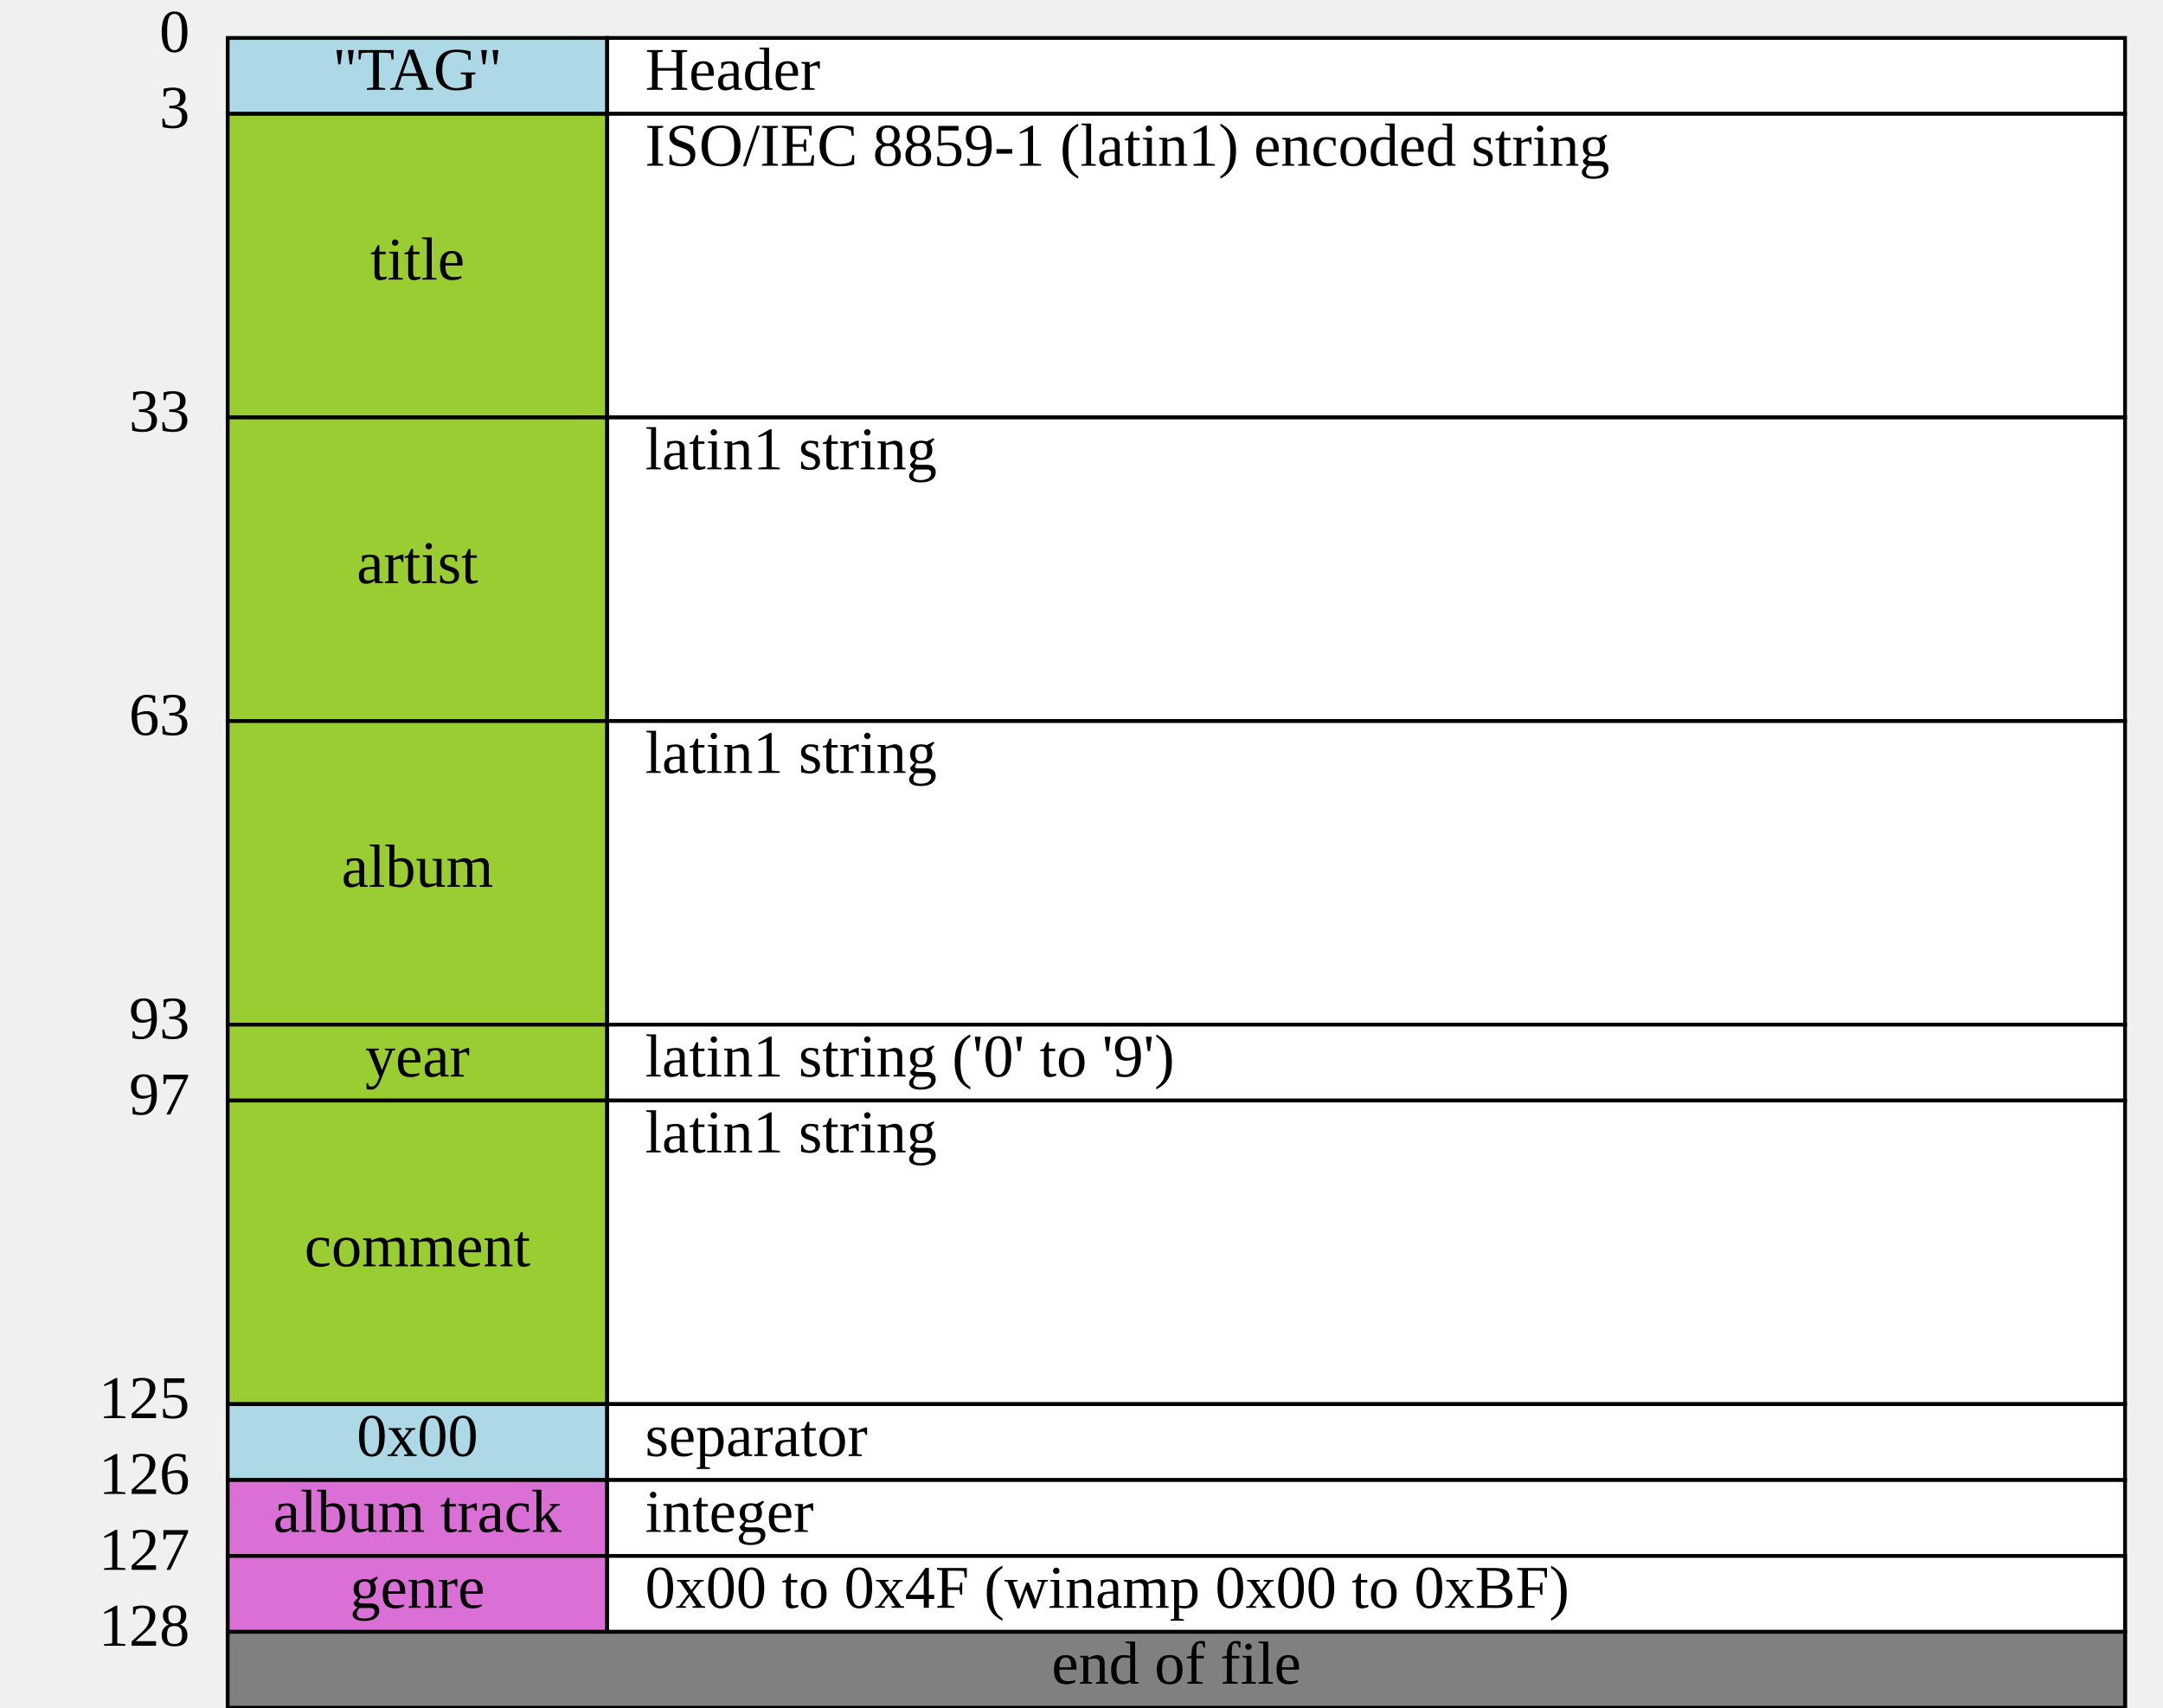
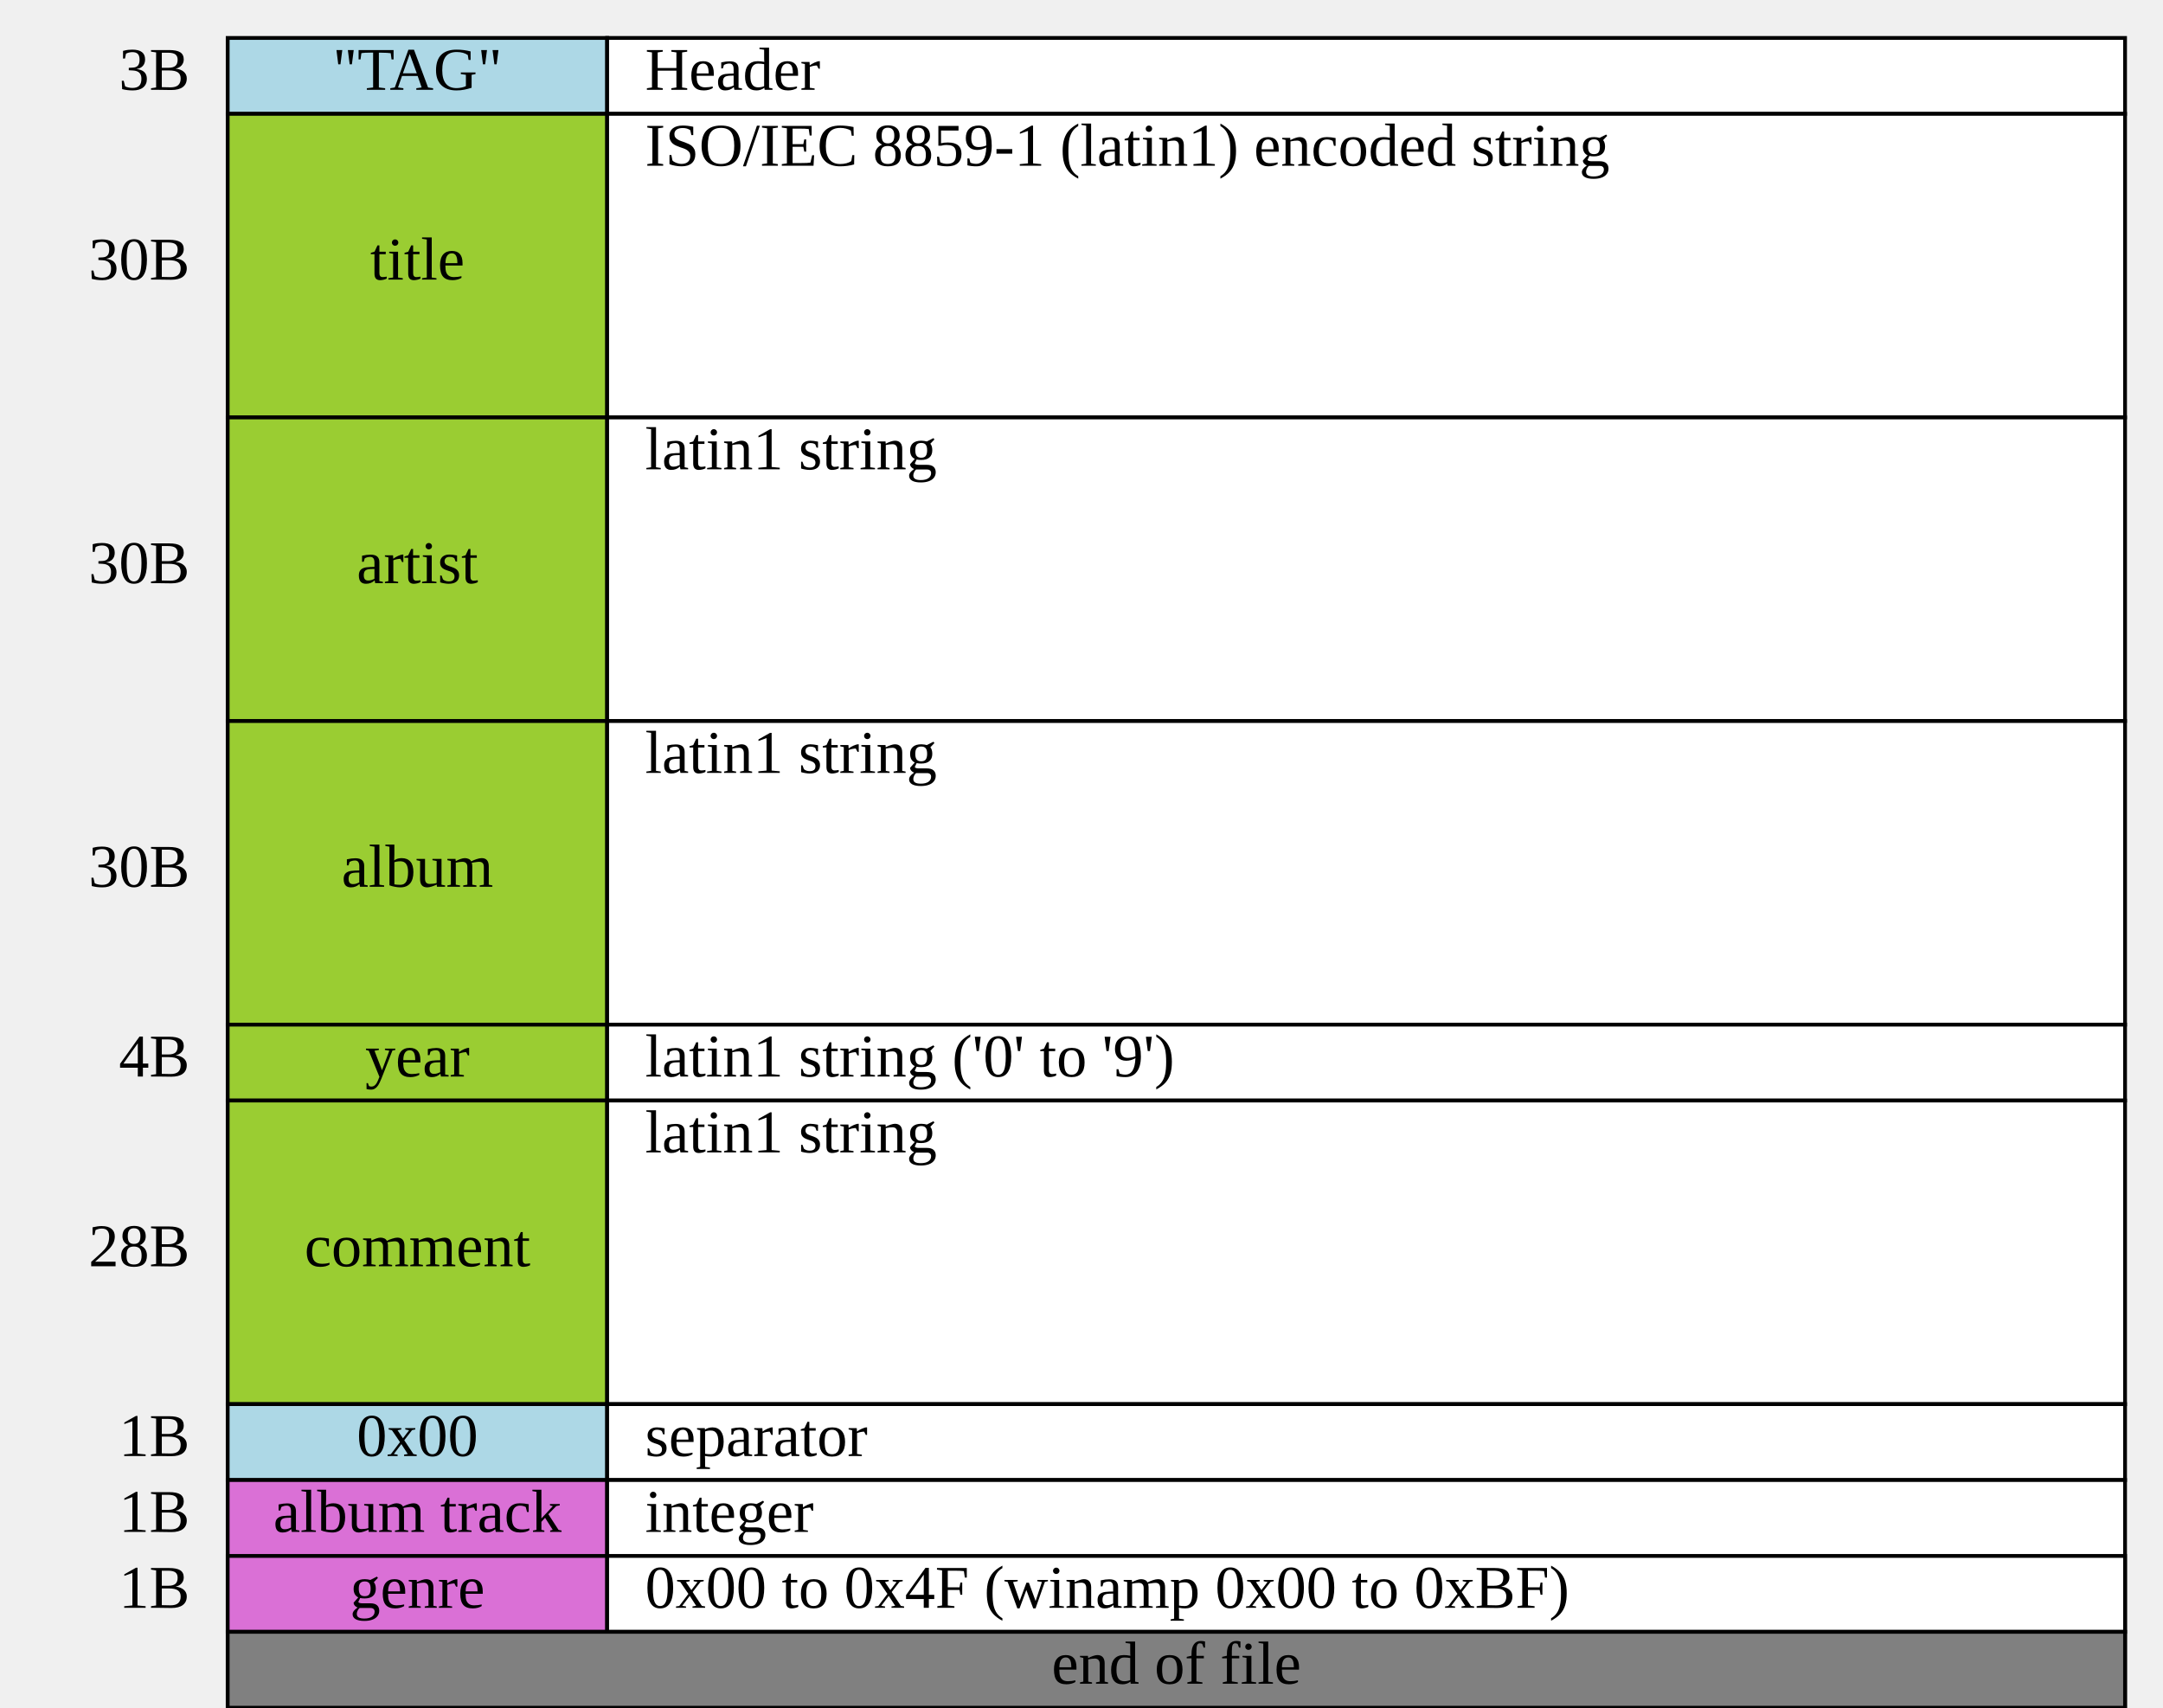
<svg xmlns="http://www.w3.org/2000/svg" viewBox="0 0 570 450">
  <style>
    rect {
      stroke: black;
      fill: white;
    }
    .con { fill: lightblue }
    .ast { fill: yellowgreen }
    .int { fill: orchid }
    .pos { fill: gray }
    text {
      stroke: none;
      fill: black;
      font-size: 16px;
      text-anchor: middle;
      dominant-baseline: middle;
    }
-     .ofs { text-anchor: end }
+     .siz { text-anchor: end }
    .ifo { text-anchor: start }
  </style>
-   <text x="50" y="10" class="ofs">0</text>
  <rect x="60" y="10" height="20" width="100" class="con" />
  <rect x="160" y="10" height="20" width="400" />
  <text x="110" y="20">"TAG"</text>
  <text x="170" y="20" class="ifo">Header</text>
-   <text x="50" y="30" class="ofs">3</text>
+   <text x="50" y="20" class="siz">3B</text>
  <rect x="60" y="30" height="80" width="100" class="ast" />
  <rect x="160" y="30" height="80" width="400" />
  <text x="110" y="70">title</text>
  <text x="170" y="40" class="ifo">ISO/IEC 8859-1 (latin1) encoded string</text>
-   <text x="50" y="110" class="ofs">33</text>
+   <text x="50" y="70" class="siz">30B</text>
  <rect x="60" y="110" height="80" width="100" class="ast" />
  <rect x="160" y="110" height="80" width="400" />
  <text x="110" y="150">artist</text>
  <text x="170" y="120" class="ifo">latin1 string</text>
-   <text x="50" y="190" class="ofs">63</text>
+   <text x="50" y="150" class="siz">30B</text>
  <rect x="60" y="190" height="80" width="100" class="ast" />
  <rect x="160" y="190" height="80" width="400" />
  <text x="110" y="230">album</text>
  <text x="170" y="200" class="ifo">latin1 string</text>
-   <text x="50" y="270" class="ofs">93</text>
+   <text x="50" y="230" class="siz">30B</text>
  <rect x="60" y="270" height="20" width="100" class="ast" />
  <rect x="160" y="270" height="20" width="400" />
  <text x="110" y="280">year</text>
  <text x="170" y="280" class="ifo">latin1 string ('0' to '9')</text>
-   <text x="50" y="290" class="ofs">97</text>
+   <text x="50" y="280" class="siz">4B</text>
  <rect x="60" y="290" height="80" width="100" class="ast" />
  <rect x="160" y="290" height="80" width="400" />
  <text x="110" y="330">comment</text>
  <text x="170" y="300" class="ifo">latin1 string</text>
-   <text x="50" y="370" class="ofs">125</text>
+   <text x="50" y="330" class="siz">28B</text>
  <rect x="60" y="370" height="20" width="100" class="con" />
  <rect x="160" y="370" height="20" width="400" />
  <text x="110" y="380">0x00</text>
  <text x="170" y="380" class="ifo">separator</text>
-   <text x="50" y="390" class="ofs">126</text>
+   <text x="50" y="380" class="siz">1B</text>
  <rect x="60" y="390" height="80" width="100" class="int" />
  <rect x="160" y="390" height="80" width="400" />
  <text x="110" y="400">album track</text>
  <text x="170" y="400" class="ifo">integer</text>
-   <text x="50" y="410" class="ofs">127</text>
+   <text x="50" y="400" class="siz">1B</text>
  <rect x="60" y="410" height="20" width="100" class="int" />
  <rect x="160" y="410" height="20" width="400" />
  <text x="110" y="420">genre</text>
  <text x="170" y="420" class="ifo">0x00 to 0x4F (winamp 0x00 to 0xBF)</text>
-   <text x="50" y="430" class="ofs">128</text>
+   <text x="50" y="420" class="siz">1B</text>
  <rect x="60" y="430" height="20" width="500" class="pos" />
  <text x="310" y="440">end of file</text>
</svg>
